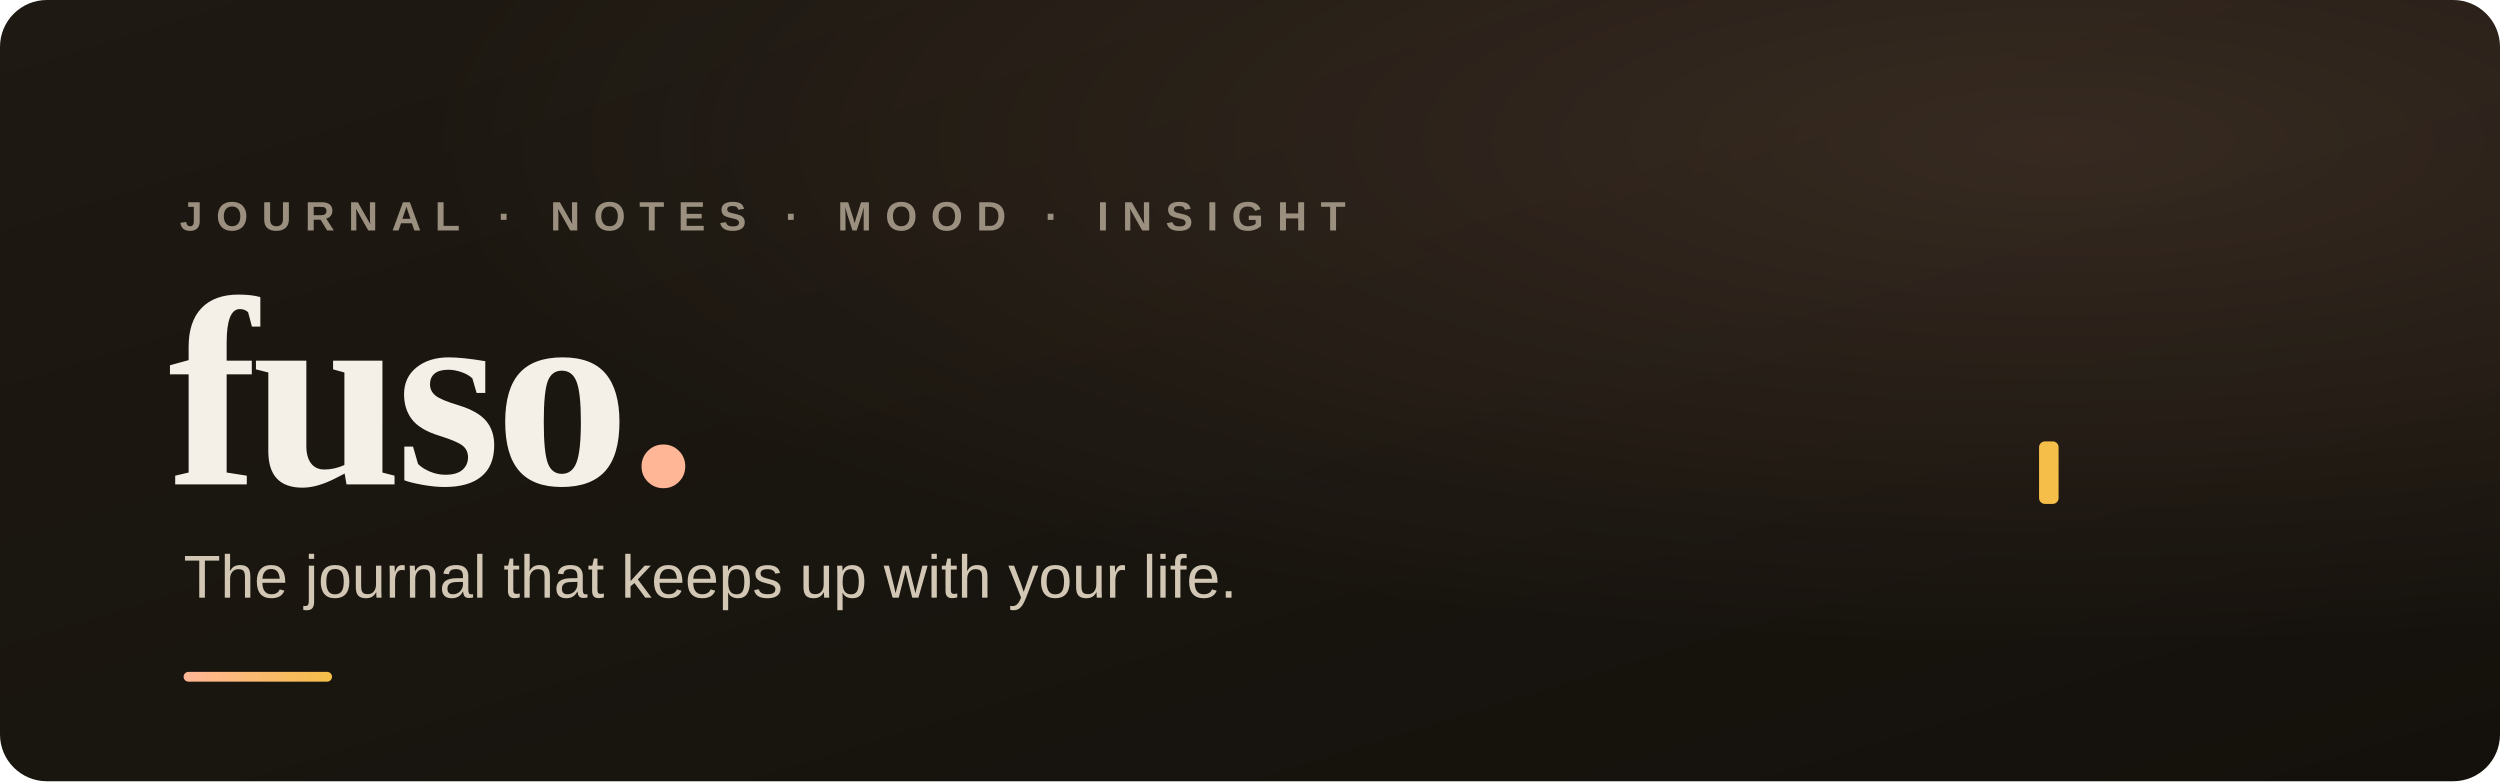
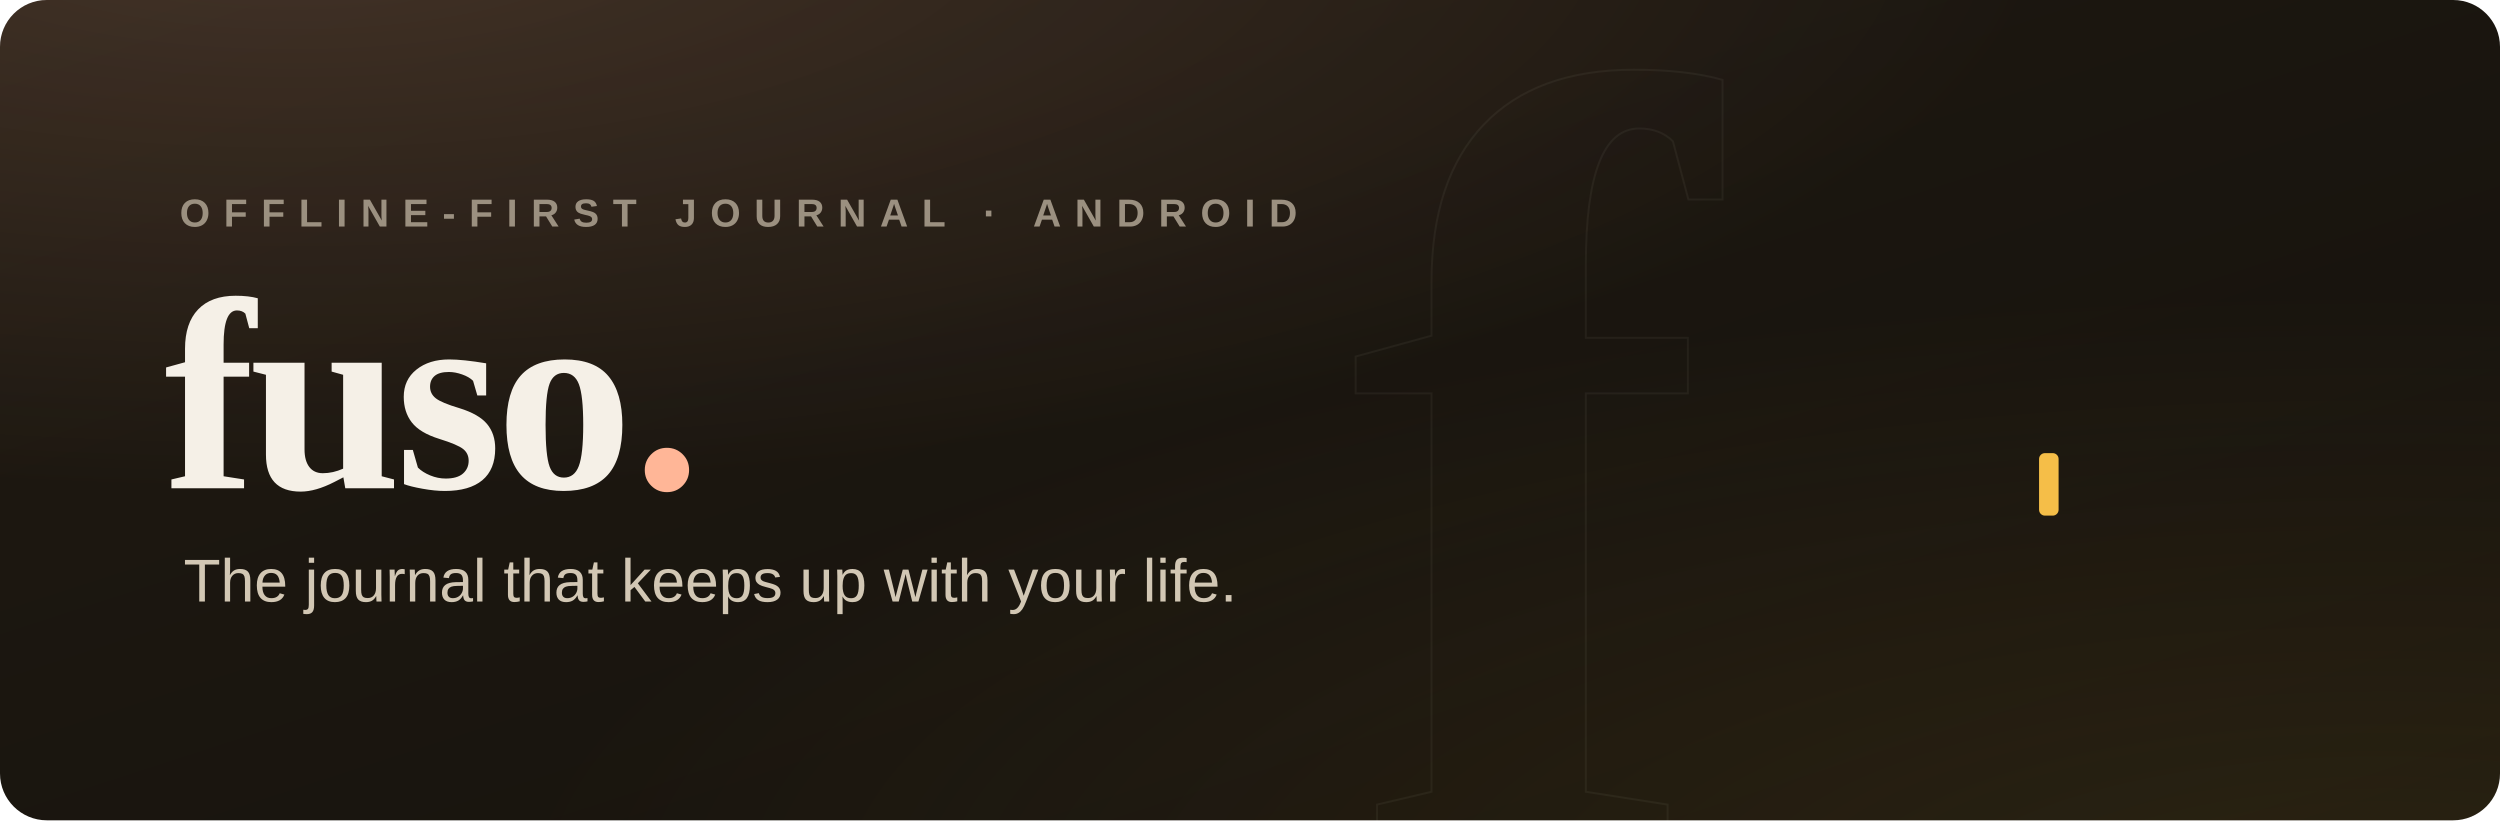
- <svg xmlns="http://www.w3.org/2000/svg" width="1280" height="400" viewBox="0 0 1280 400" role="img" aria-label="Fuso — The journal that keeps up with your life">
+ <svg xmlns="http://www.w3.org/2000/svg" width="1280" height="420" viewBox="0 0 1280 420" role="img" aria-label="Fuso — The journal that keeps up with your life">
  <defs>
    <linearGradient id="bg" x1="0" y1="0" x2="1" y2="1">
-       <stop offset="0" stop-color="#1E1912" />
+       <stop offset="0" stop-color="#201A12" />
      <stop offset="1" stop-color="#14110C" />
    </linearGradient>
    <linearGradient id="ink" x1="0" y1="0" x2="1" y2="0">
      <stop offset="0" stop-color="#FFB697" />
      <stop offset="1" stop-color="#F5BE48" />
    </linearGradient>
-     <radialGradient id="glow" cx="0.82" cy="0.18" r="0.65">
-       <stop offset="0" stop-color="#FFB697" stop-opacity="0.13" />
+     <radialGradient id="glowA" cx="0.12" cy="-0.1" r="0.7">
+       <stop offset="0" stop-color="#FFB697" stop-opacity="0.16" />
      <stop offset="1" stop-color="#FFB697" stop-opacity="0" />
+     </radialGradient>
+     <radialGradient id="glowB" cx="0.95" cy="1.1" r="0.75">
+       <stop offset="0" stop-color="#F5BE48" stop-opacity="0.10" />
+       <stop offset="1" stop-color="#F5BE48" stop-opacity="0" />
    </radialGradient>
    <linearGradient id="rule" x1="0" y1="0" x2="1" y2="0">
      <stop offset="0" stop-color="#FFFFFF" stop-opacity="0" />
      <stop offset="0.15" stop-color="#FFFFFF" stop-opacity="0.09" />
      <stop offset="1" stop-color="#FFFFFF" stop-opacity="0.03" />
    </linearGradient>
+     <style>
+       .dot { animation: pulse 3.2s ease-in-out infinite alternate; }
+       .cursor { animation: blink 1.15s steps(2, start) infinite; }
+       .write {
+         stroke-dasharray: 640;
+         stroke-dashoffset: 640;
+         animation: draw 2.6s cubic-bezier(.6,.05,.3,1) .4s forwards;
+       }
+       @keyframes pulse { from { opacity: 1; } to { opacity: .35; } }
+       @keyframes blink { 50% { opacity: 0; } }
+       @keyframes draw { to { stroke-dashoffset: 0; } }
+     </style>
  </defs>
-   <rect width="1280" height="400" rx="24" fill="url(#bg)" />
-   <rect width="1280" height="400" rx="24" fill="url(#glow)" />
+   <rect width="1280" height="420" rx="24" fill="url(#bg)" />
+   <rect width="1280" height="420" rx="24" fill="url(#glowA)" />
+   <rect width="1280" height="420" rx="24" fill="url(#glowB)" />
+   <text x="690" y="430" font-family="Georgia, 'Times New Roman', serif" font-size="560" font-weight="700" fill="none" stroke="#F5F0E7" stroke-opacity="0.05" letter-spacing="-18">f</text>
  <g stroke-width="3" stroke-linecap="round">
    <line x1="872" y1="122" x2="1184" y2="122" stroke="url(#rule)" />
-     <line x1="872" y1="162" x2="1184" y2="162" stroke="url(#rule)" />
-     <line x1="872" y1="202" x2="1152" y2="202" stroke="url(#rule)" />
-     <line x1="872" y1="242" x2="1032" y2="242" stroke="url(#ink)" />
-     <rect x="1044" y="226" width="10" height="32" rx="3" fill="#F5BE48" />
-     <line x1="872" y1="282" x2="1096" y2="282" stroke="url(#rule)" />
+     <line x1="872" y1="164" x2="1184" y2="164" stroke="url(#rule)" />
+     <line x1="872" y1="206" x2="1148" y2="206" stroke="url(#rule)" />
+     <line x1="872" y1="248" x2="1032" y2="248" stroke="url(#ink)" />
+     <rect class="cursor" x="1044" y="232" width="10" height="32" rx="3" fill="#F5BE48" />
+     <line x1="872" y1="290" x2="1096" y2="290" stroke="url(#rule)" />
  </g>
-   <text x="92" y="118" font-family="'Segoe UI', 'Helvetica Neue', Arial, sans-serif" font-size="21" font-weight="600" letter-spacing="7" fill="#9B9080">JOURNAL · NOTES · MOOD · INSIGHT</text>
-   <text x="86" y="248" font-family="Georgia, 'Times New Roman', serif" font-size="138" font-weight="700" letter-spacing="-3" fill="#F5F0E7">fuso<tspan fill="#FFB697">.</tspan>
+   <text x="92" y="116" font-family="'Segoe UI', 'Helvetica Neue', Arial, sans-serif" font-size="20" font-weight="600" letter-spacing="7" fill="#9B9080">OFFLINE-FIRST JOURNAL · ANDROID</text>
+   <text x="84" y="250" font-family="Georgia, 'Times New Roman', serif" font-size="140" font-weight="700" letter-spacing="-3" fill="#F5F0E7">fuso<tspan class="dot" fill="#FFB697">.</tspan>
  </text>
-   <text x="94" y="306" font-family="'Segoe UI', 'Helvetica Neue', Arial, sans-serif" font-size="31" font-weight="400" fill="#D2C7B4">The journal that keeps up with your life.</text>
-   <rect x="94" y="344" width="76" height="5" rx="2.5" fill="url(#ink)" />
+   <text x="94" y="308" font-family="'Segoe UI', 'Helvetica Neue', Arial, sans-serif" font-size="31" font-weight="400" fill="#D2C7B4">The journal that keeps up with your life.</text>
+   <path class="write" d="M96 346 C 180 338, 260 352, 350 344 S 520 338, 600 346" fill="none" stroke="url(#ink)" stroke-width="4" stroke-linecap="round" />
</svg>
